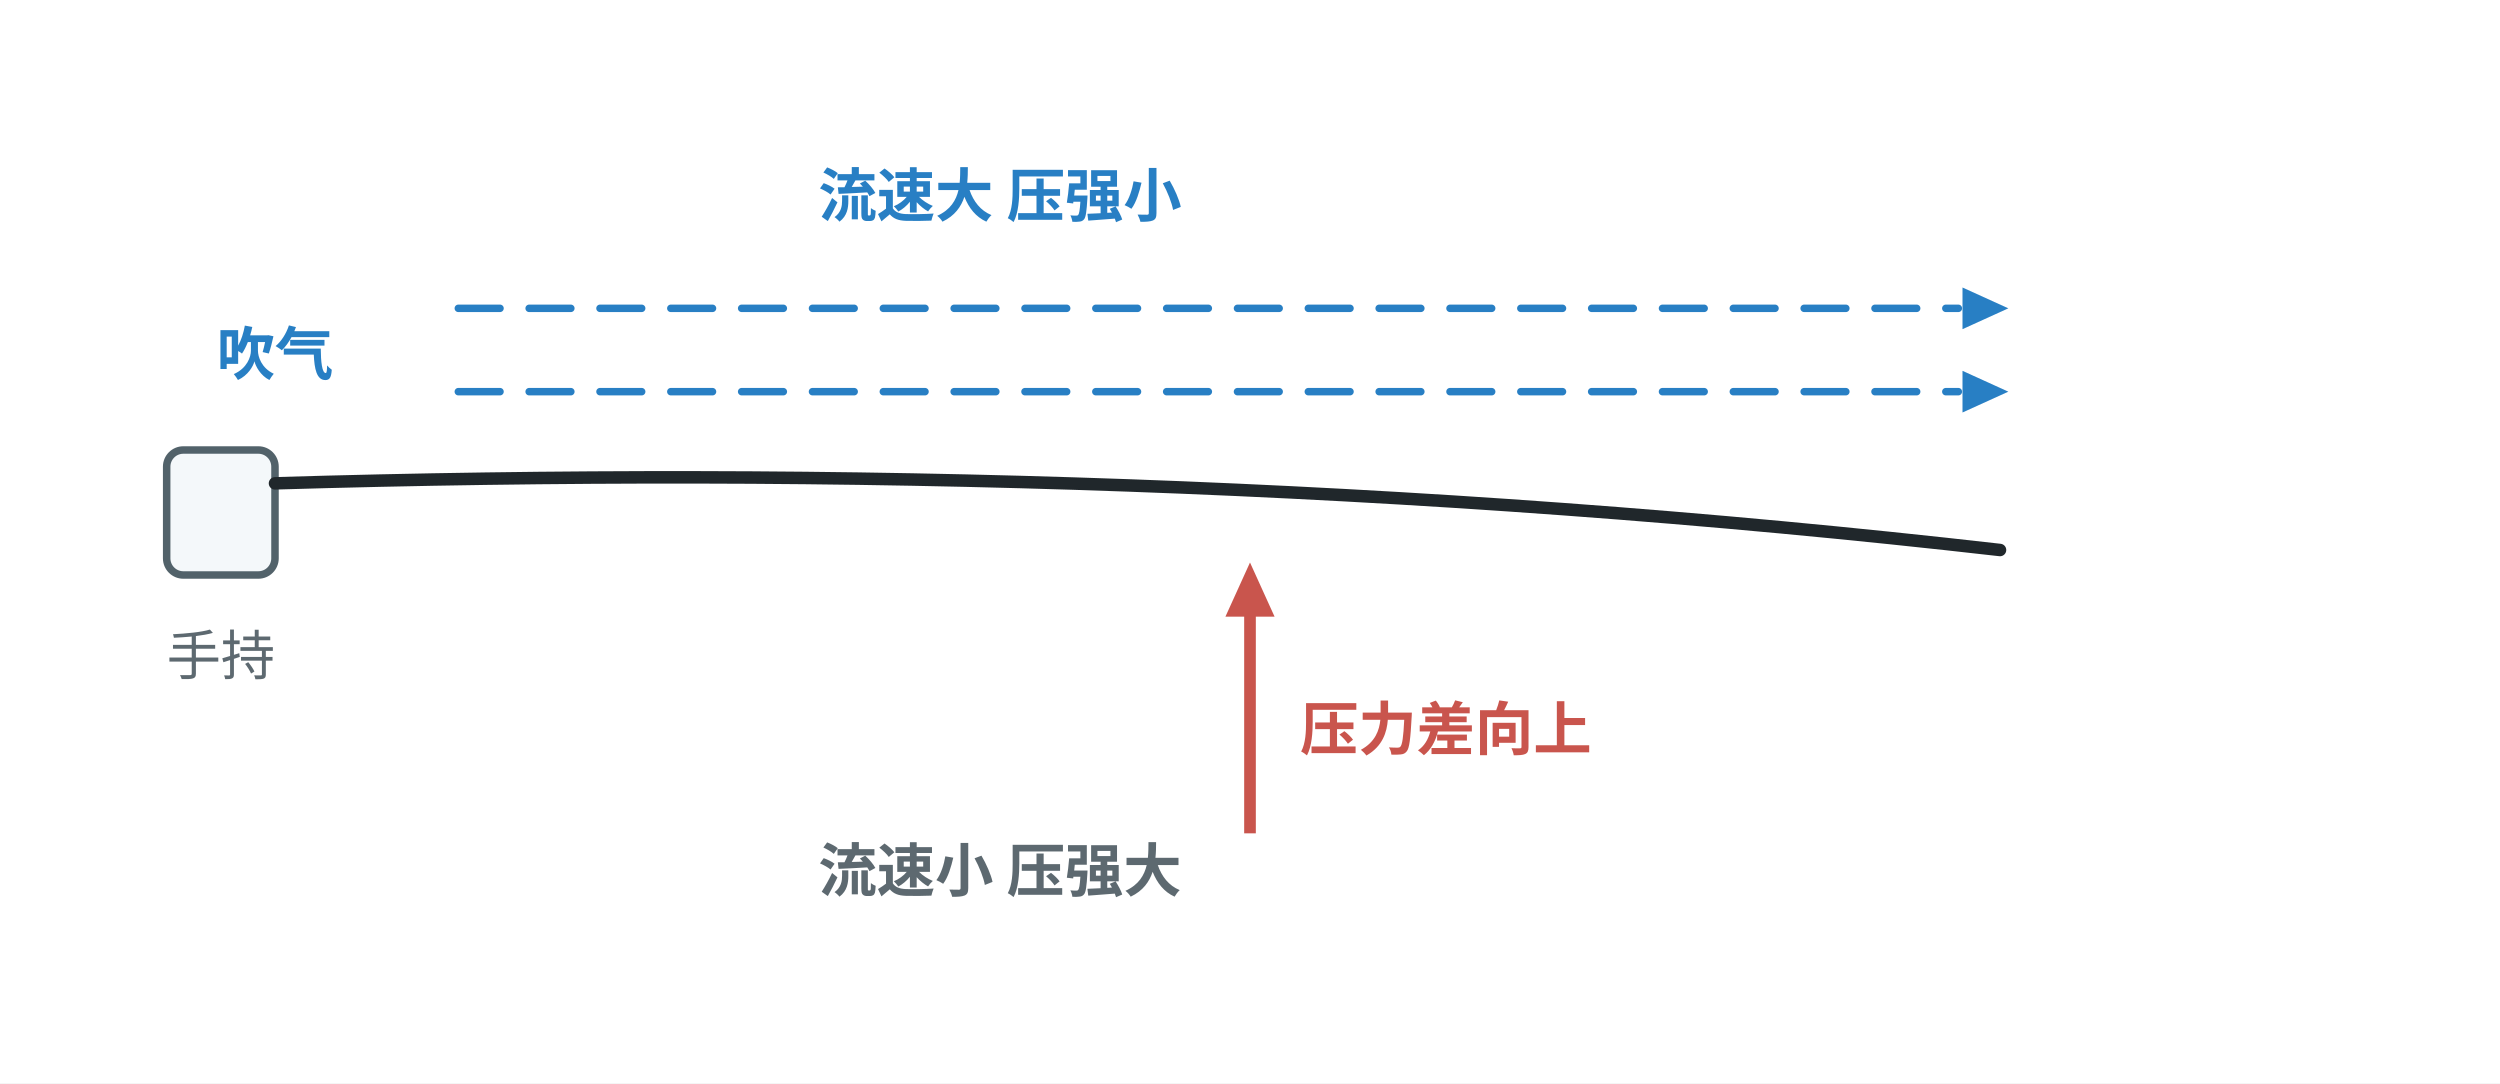
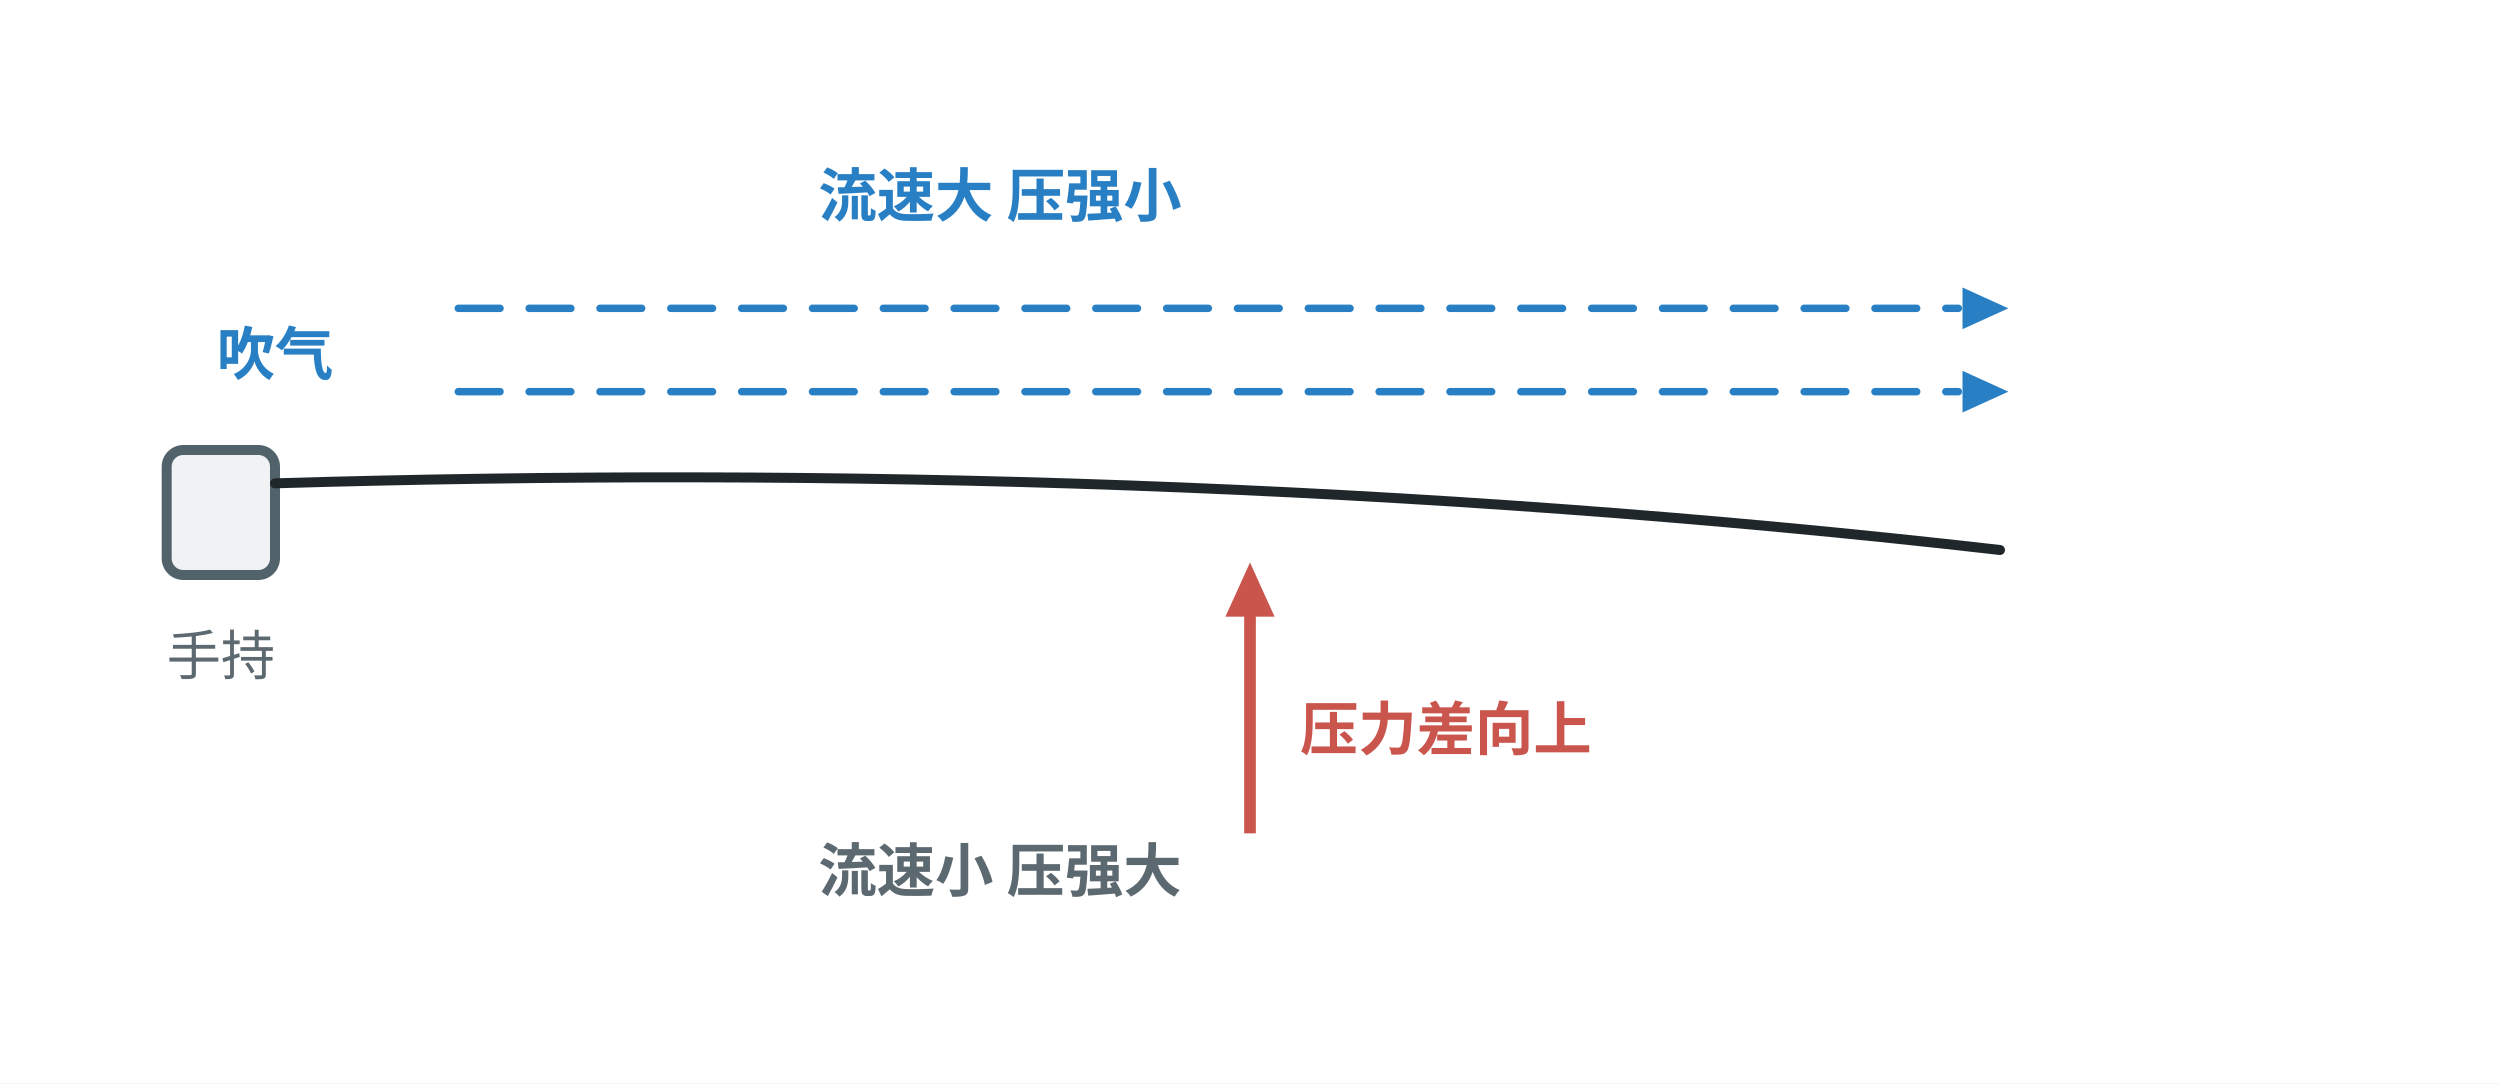
<svg xmlns="http://www.w3.org/2000/svg" viewBox="0 0 600 260" fill="none" stroke-linecap="round" stroke-linejoin="round" role="img" aria-labelledby="blw-t blw-d">
  <style>.blw-lb{font:600 14px -apple-system,"PingFang SC",sans-serif;stroke:none}.blw-sy{font:italic 18px "Times New Roman",Times,serif;stroke:none}</style>
  <rect width="600" height="260" fill="#fff" stroke="none" />
-   <rect x="40" y="108" width="26" height="30" rx="4" fill="#f4f8fa" stroke="#52626a" stroke-width="1.8" />
+   <rect x="40" y="108" width="26" height="30" rx="4" fill="#fff" stroke="none" />
+   <rect x="40" y="108" width="26" height="30" rx="4" fill="#52626a" fill-opacity="0.08" stroke="none" />
+   <rect x="40" y="108" width="26" height="30" rx="4" fill="none" stroke="#52626a" stroke-width="2.4" />
  <text class="blw-lb" x="53" y="162" text-anchor="middle" style="fill:#5d6970;font-size:13px;font-weight:500">手持</text>
-   <path d="M66 116 C200 112 340 116 480 132" stroke="#20272b" stroke-width="3" fill="none" />
+   <path d="M66 116 C200 112 340 116 480 132" stroke="#20272b" stroke-width="2.4" fill="none" />
  <path d="M110 74L470 74" stroke="#287fc4" stroke-width="1.8" stroke-linecap="round" stroke-dasharray="10 7" />
  <path d="M482 74L471 79L471 69Z" stroke="#287fc4" stroke-width="0.01" fill="#287fc4" stroke-linejoin="round" />
  <path d="M110 94L470 94" stroke="#287fc4" stroke-width="1.8" stroke-linecap="round" stroke-dasharray="10 7" />
  <path d="M482 94L471 99L471 89Z" stroke="#287fc4" stroke-width="0.01" fill="#287fc4" stroke-linejoin="round" />
  <text class="blw-lb" x="66" y="90" text-anchor="middle" style="fill:#287fc4;font-size:14px;font-weight:600">吹气</text>
  <text class="blw-lb" x="240" y="52" text-anchor="middle" style="fill:#287fc4;font-size:14px;font-weight:600">流速大  压强小</text>
  <text class="blw-lb" x="240" y="214" text-anchor="middle" style="fill:#5d6970;font-size:14px;font-weight:600">流速小  压强大</text>
  <path d="M300 200L300 145.4" stroke="#c9554d" stroke-width="2.8" stroke-linecap="butt" />
  <path d="M300 135L305.9 148L294.1 148Z" stroke="#c9554d" stroke-width="0.01" fill="#c9554d" stroke-linejoin="round" />
  <text class="blw-lb" x="312" y="180" text-anchor="start" style="fill:#c9554d;font-size:14px;font-weight:600">压力差向上</text>
</svg>
